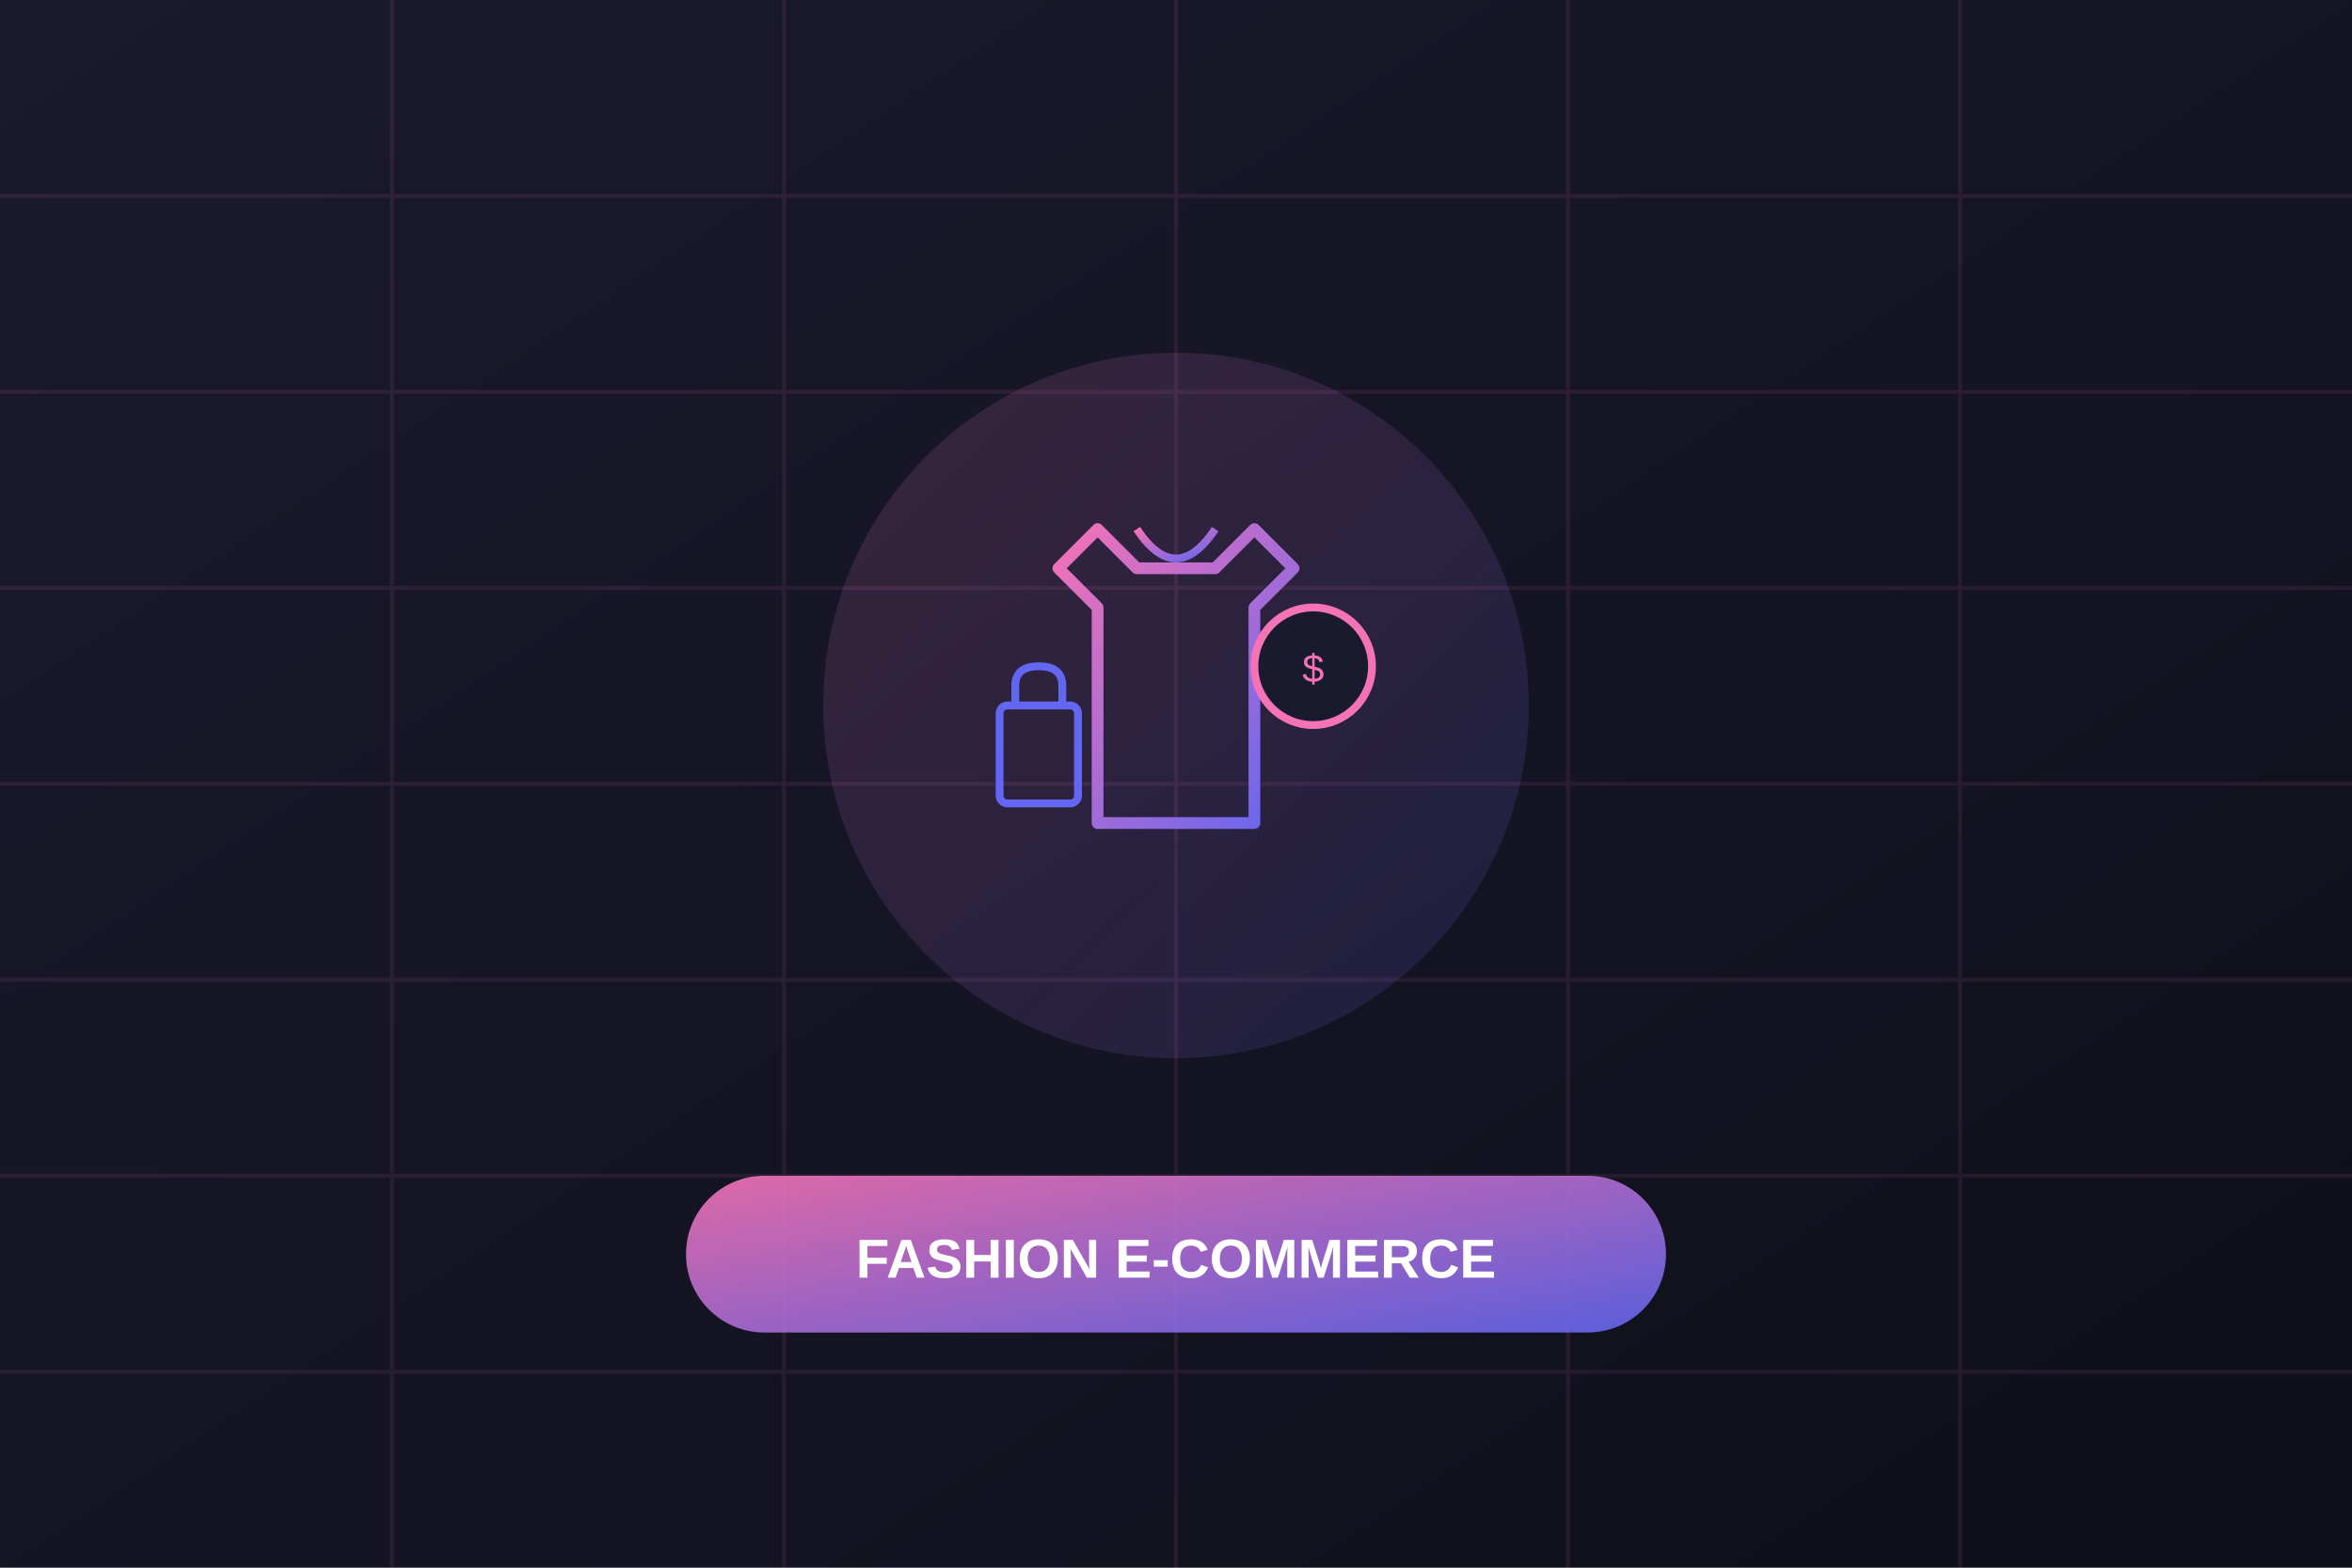
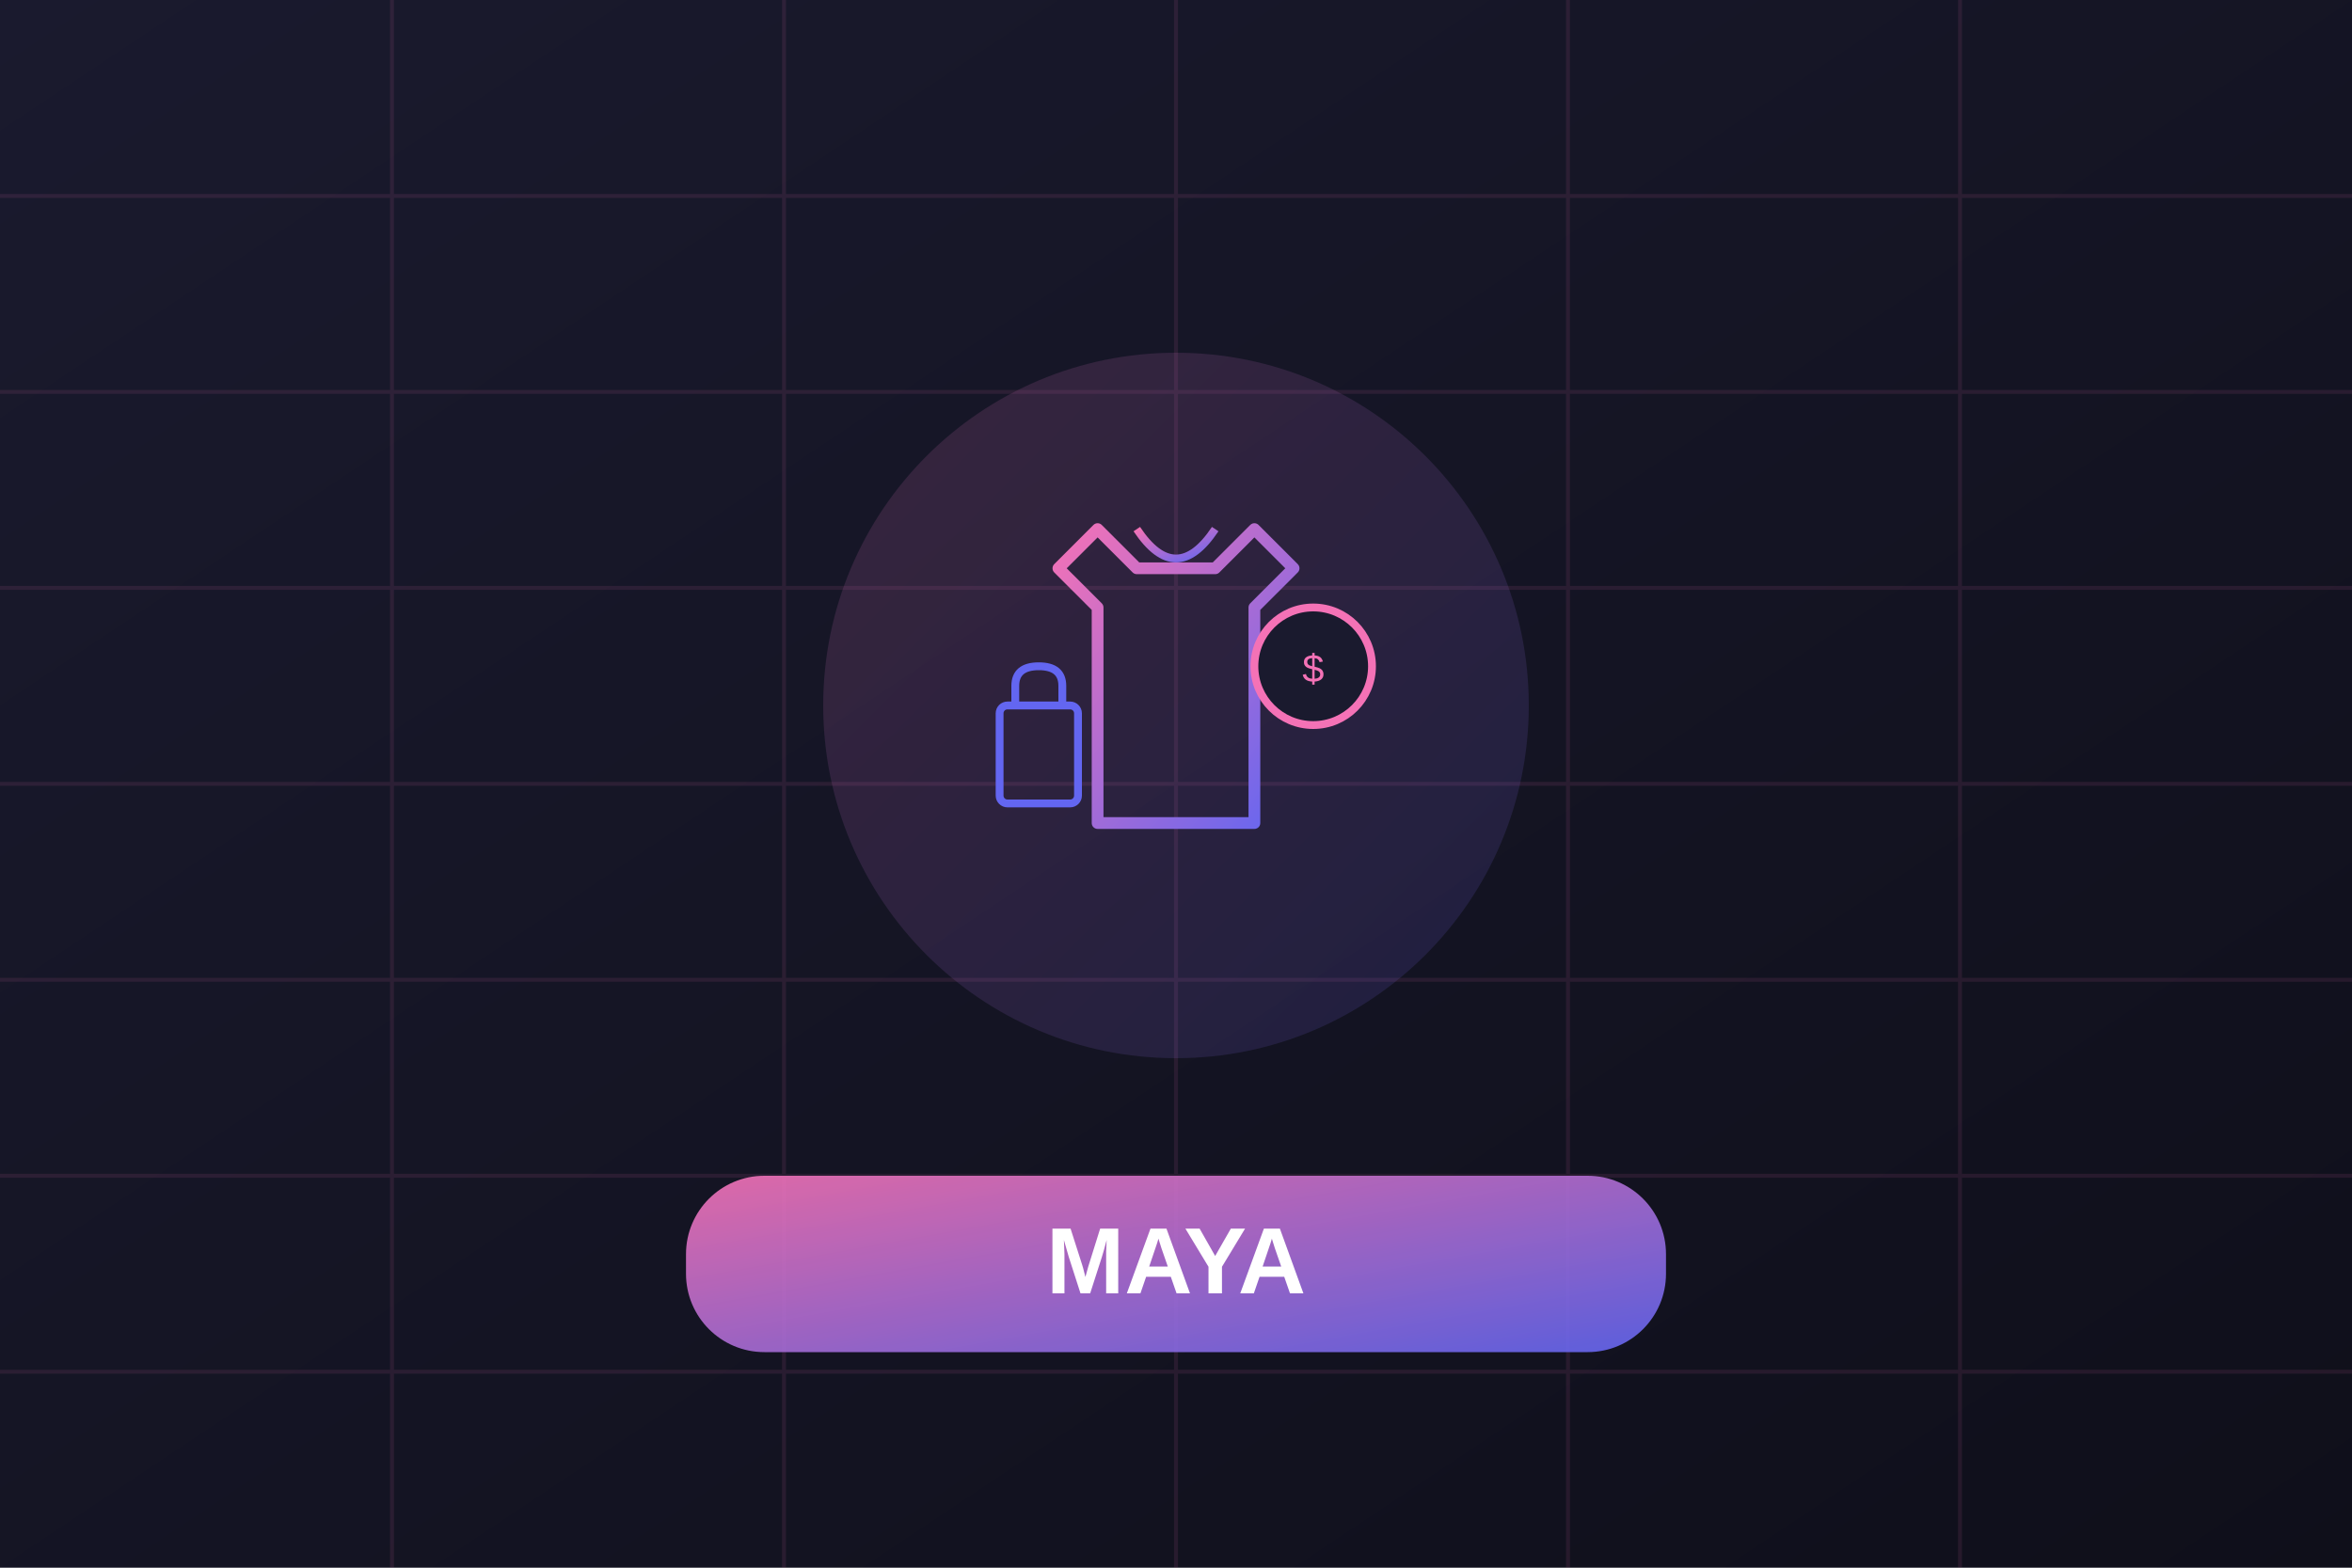
<svg xmlns="http://www.w3.org/2000/svg" width="600" height="400" viewBox="0 0 600 400">
  <defs>
    <linearGradient id="bg3" x1="0%" y1="0%" x2="100%" y2="100%">
      <stop offset="0%" style="stop-color:#1a1a2e" />
      <stop offset="100%" style="stop-color:#0f0f1a" />
    </linearGradient>
    <linearGradient id="accent3" x1="0%" y1="0%" x2="100%" y2="100%">
      <stop offset="0%" style="stop-color:#f472b6" />
      <stop offset="100%" style="stop-color:#6366f1" />
    </linearGradient>
  </defs>
  <rect width="600" height="400" fill="url(#bg3)" />
  <g opacity="0.1">
    <line x1="0" y1="50" x2="600" y2="50" stroke="#f472b6" stroke-width="1" />
    <line x1="0" y1="100" x2="600" y2="100" stroke="#f472b6" stroke-width="1" />
    <line x1="0" y1="150" x2="600" y2="150" stroke="#f472b6" stroke-width="1" />
    <line x1="0" y1="200" x2="600" y2="200" stroke="#f472b6" stroke-width="1" />
    <line x1="0" y1="250" x2="600" y2="250" stroke="#f472b6" stroke-width="1" />
    <line x1="0" y1="300" x2="600" y2="300" stroke="#f472b6" stroke-width="1" />
    <line x1="0" y1="350" x2="600" y2="350" stroke="#f472b6" stroke-width="1" />
    <line x1="100" y1="0" x2="100" y2="400" stroke="#f472b6" stroke-width="1" />
    <line x1="200" y1="0" x2="200" y2="400" stroke="#f472b6" stroke-width="1" />
    <line x1="300" y1="0" x2="300" y2="400" stroke="#f472b6" stroke-width="1" />
    <line x1="400" y1="0" x2="400" y2="400" stroke="#f472b6" stroke-width="1" />
    <line x1="500" y1="0" x2="500" y2="400" stroke="#f472b6" stroke-width="1" />
  </g>
  <g transform="translate(250, 100)">
    <circle cx="50" cy="80" r="90" fill="url(#accent3)" opacity="0.15" />
    <path d="M30,35 L20,45 L30,55 L30,110 L70,110 L70,55 L80,45 L70,35 L60,45 L40,45 Z" fill="none" stroke="url(#accent3)" stroke-width="3" stroke-linejoin="round" />
    <path d="M40,35 Q50,50 60,35" fill="none" stroke="url(#accent3)" stroke-width="2" />
    <circle cx="85" cy="70" r="15" fill="#1a1a2e" stroke="#f472b6" stroke-width="2" />
    <text x="85" y="74" font-family="Arial" font-size="10" fill="#f472b6" text-anchor="middle">$</text>
    <rect x="5" y="80" width="20" height="25" rx="2" fill="none" stroke="#6366f1" stroke-width="2" />
    <path d="M9,80 L9,75 Q9,70 15,70 Q21,70 21,75 L21,80" fill="none" stroke="#6366f1" stroke-width="2" />
  </g>
-   <rect x="175" y="300" width="250" height="40" rx="20" fill="url(#accent3)" opacity="0.9" />
-   <text x="300" y="326" font-family="Arial, sans-serif" font-size="14" fill="white" text-anchor="middle" font-weight="600">FASHION E-COMMERCE</text>
+   <rect x="175" y="300" width="250" height="45" rx="20" fill="url(#accent3)" opacity="0.9" />
+   <text x="300" y="330" font-family="Arial, sans-serif" font-size="24" fill="white" text-anchor="middle" font-weight="600">MAYA</text>
</svg>
